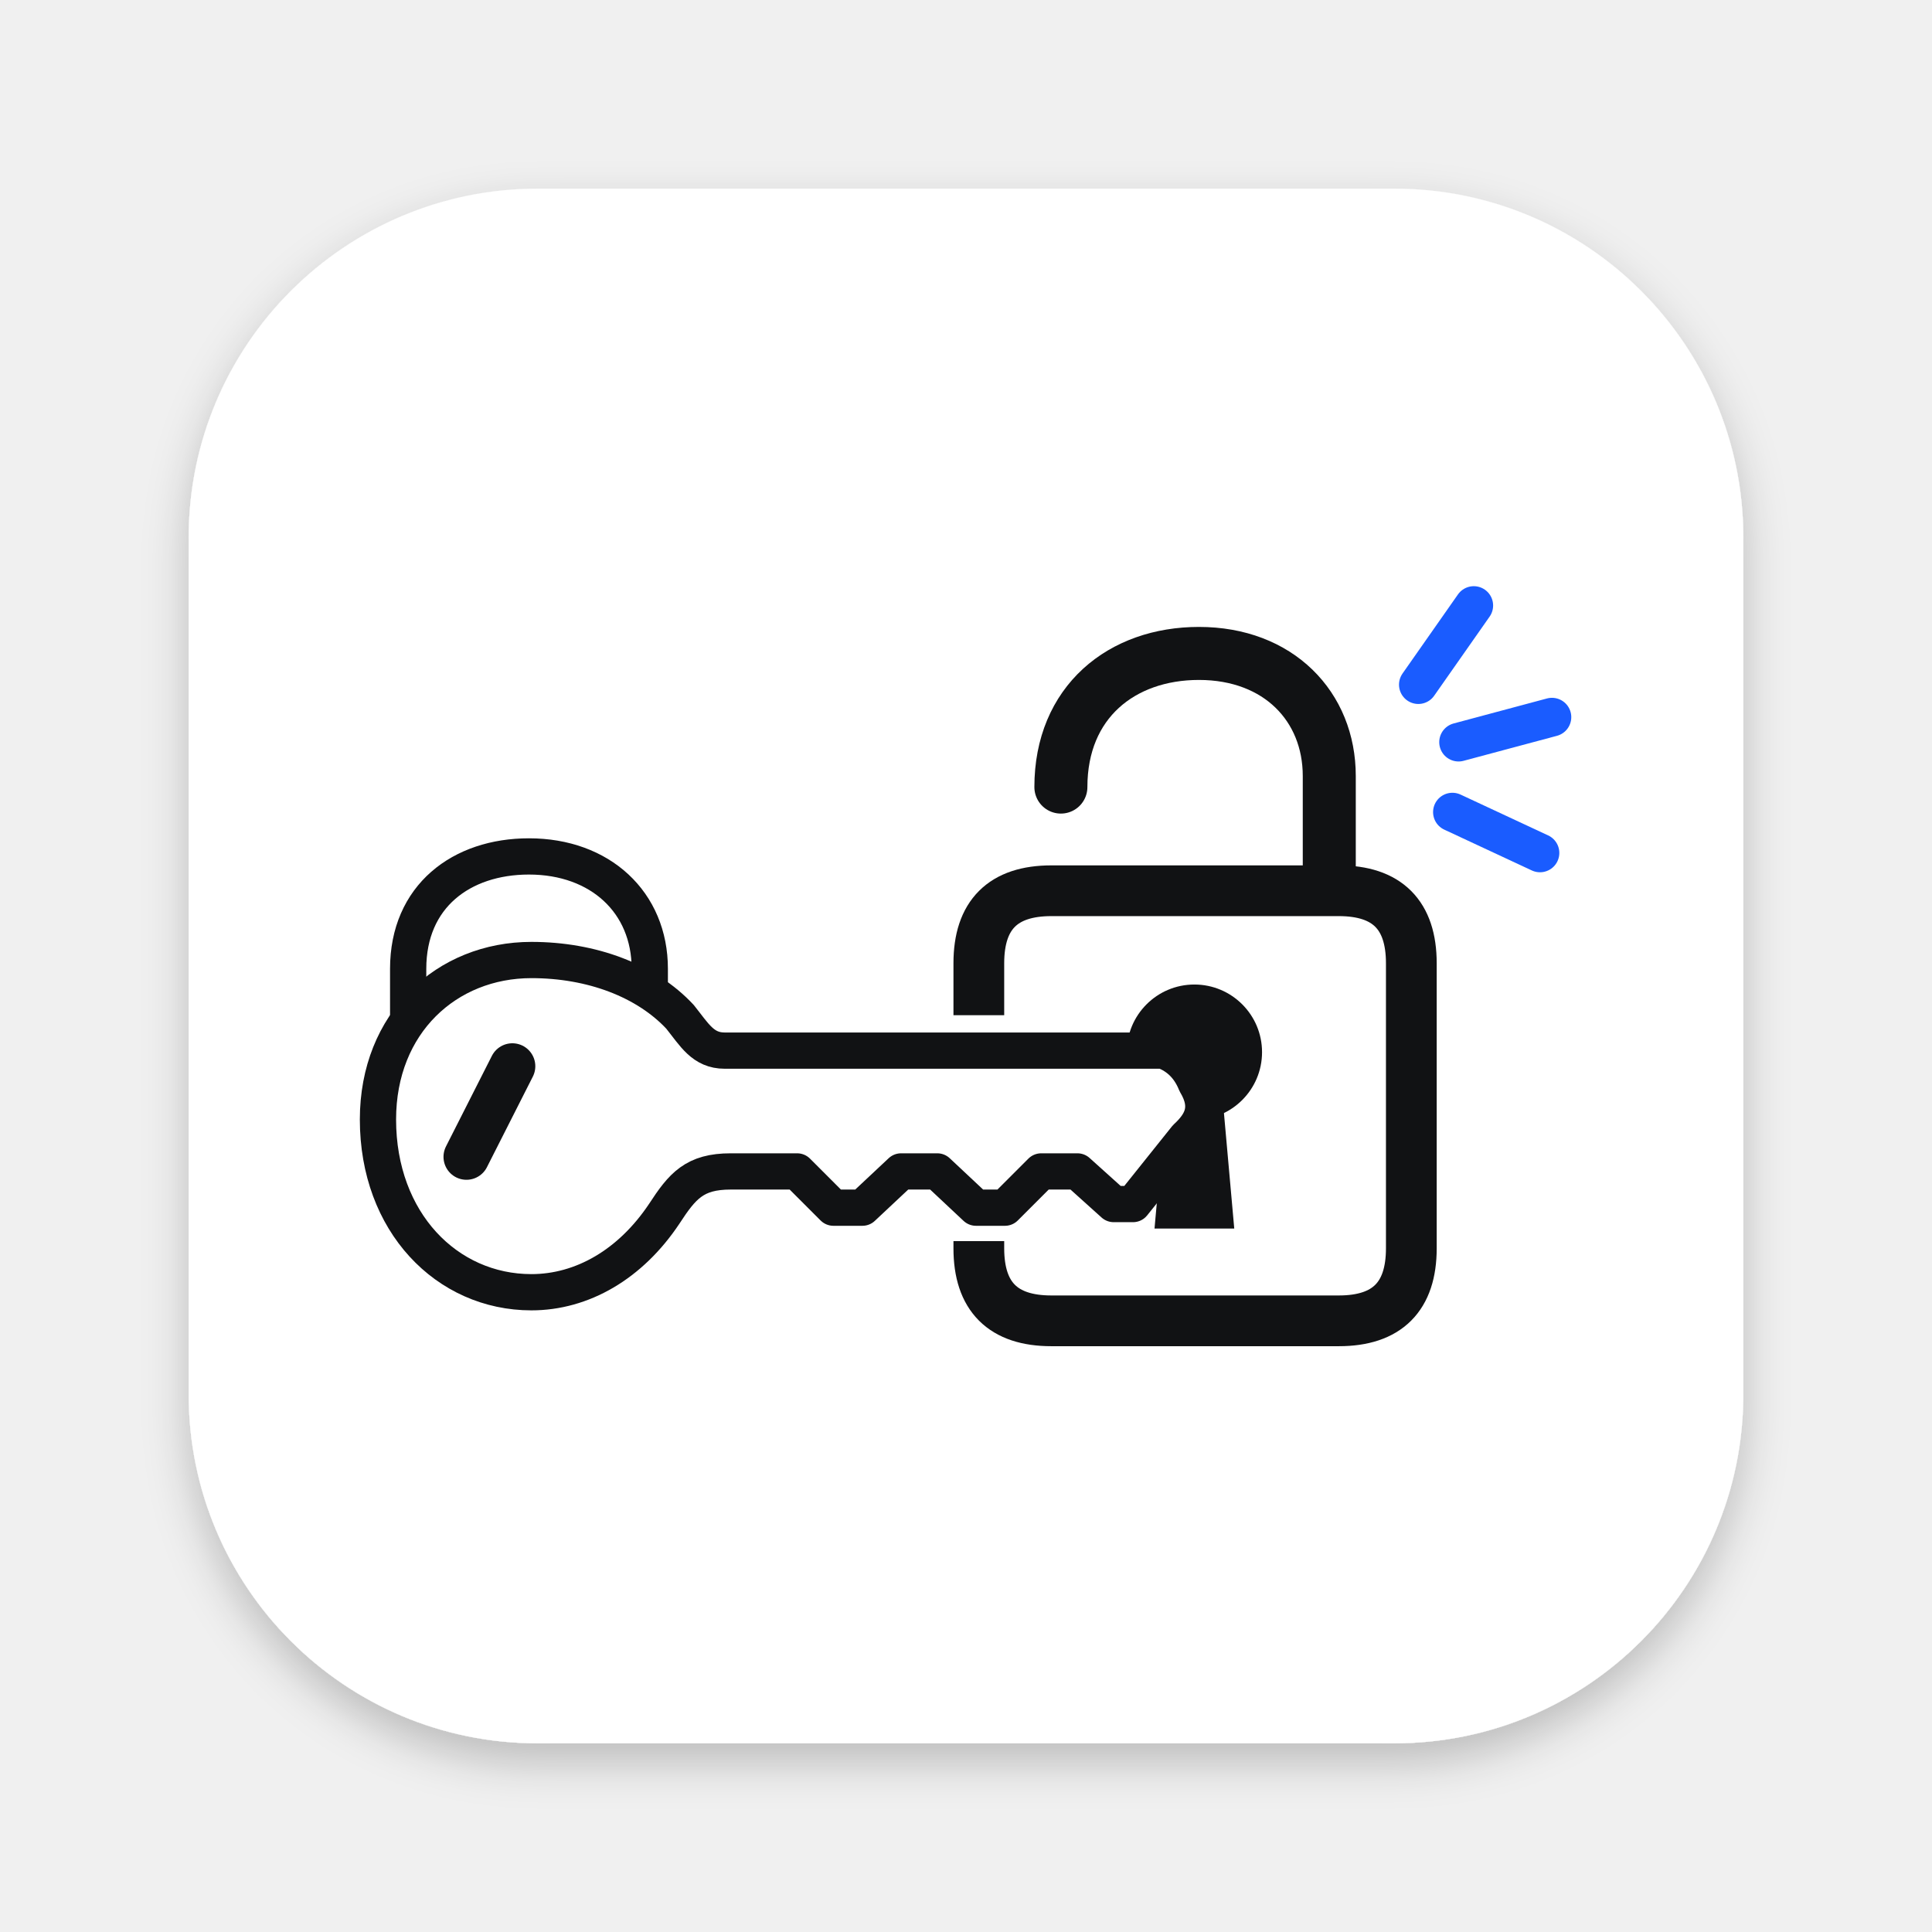
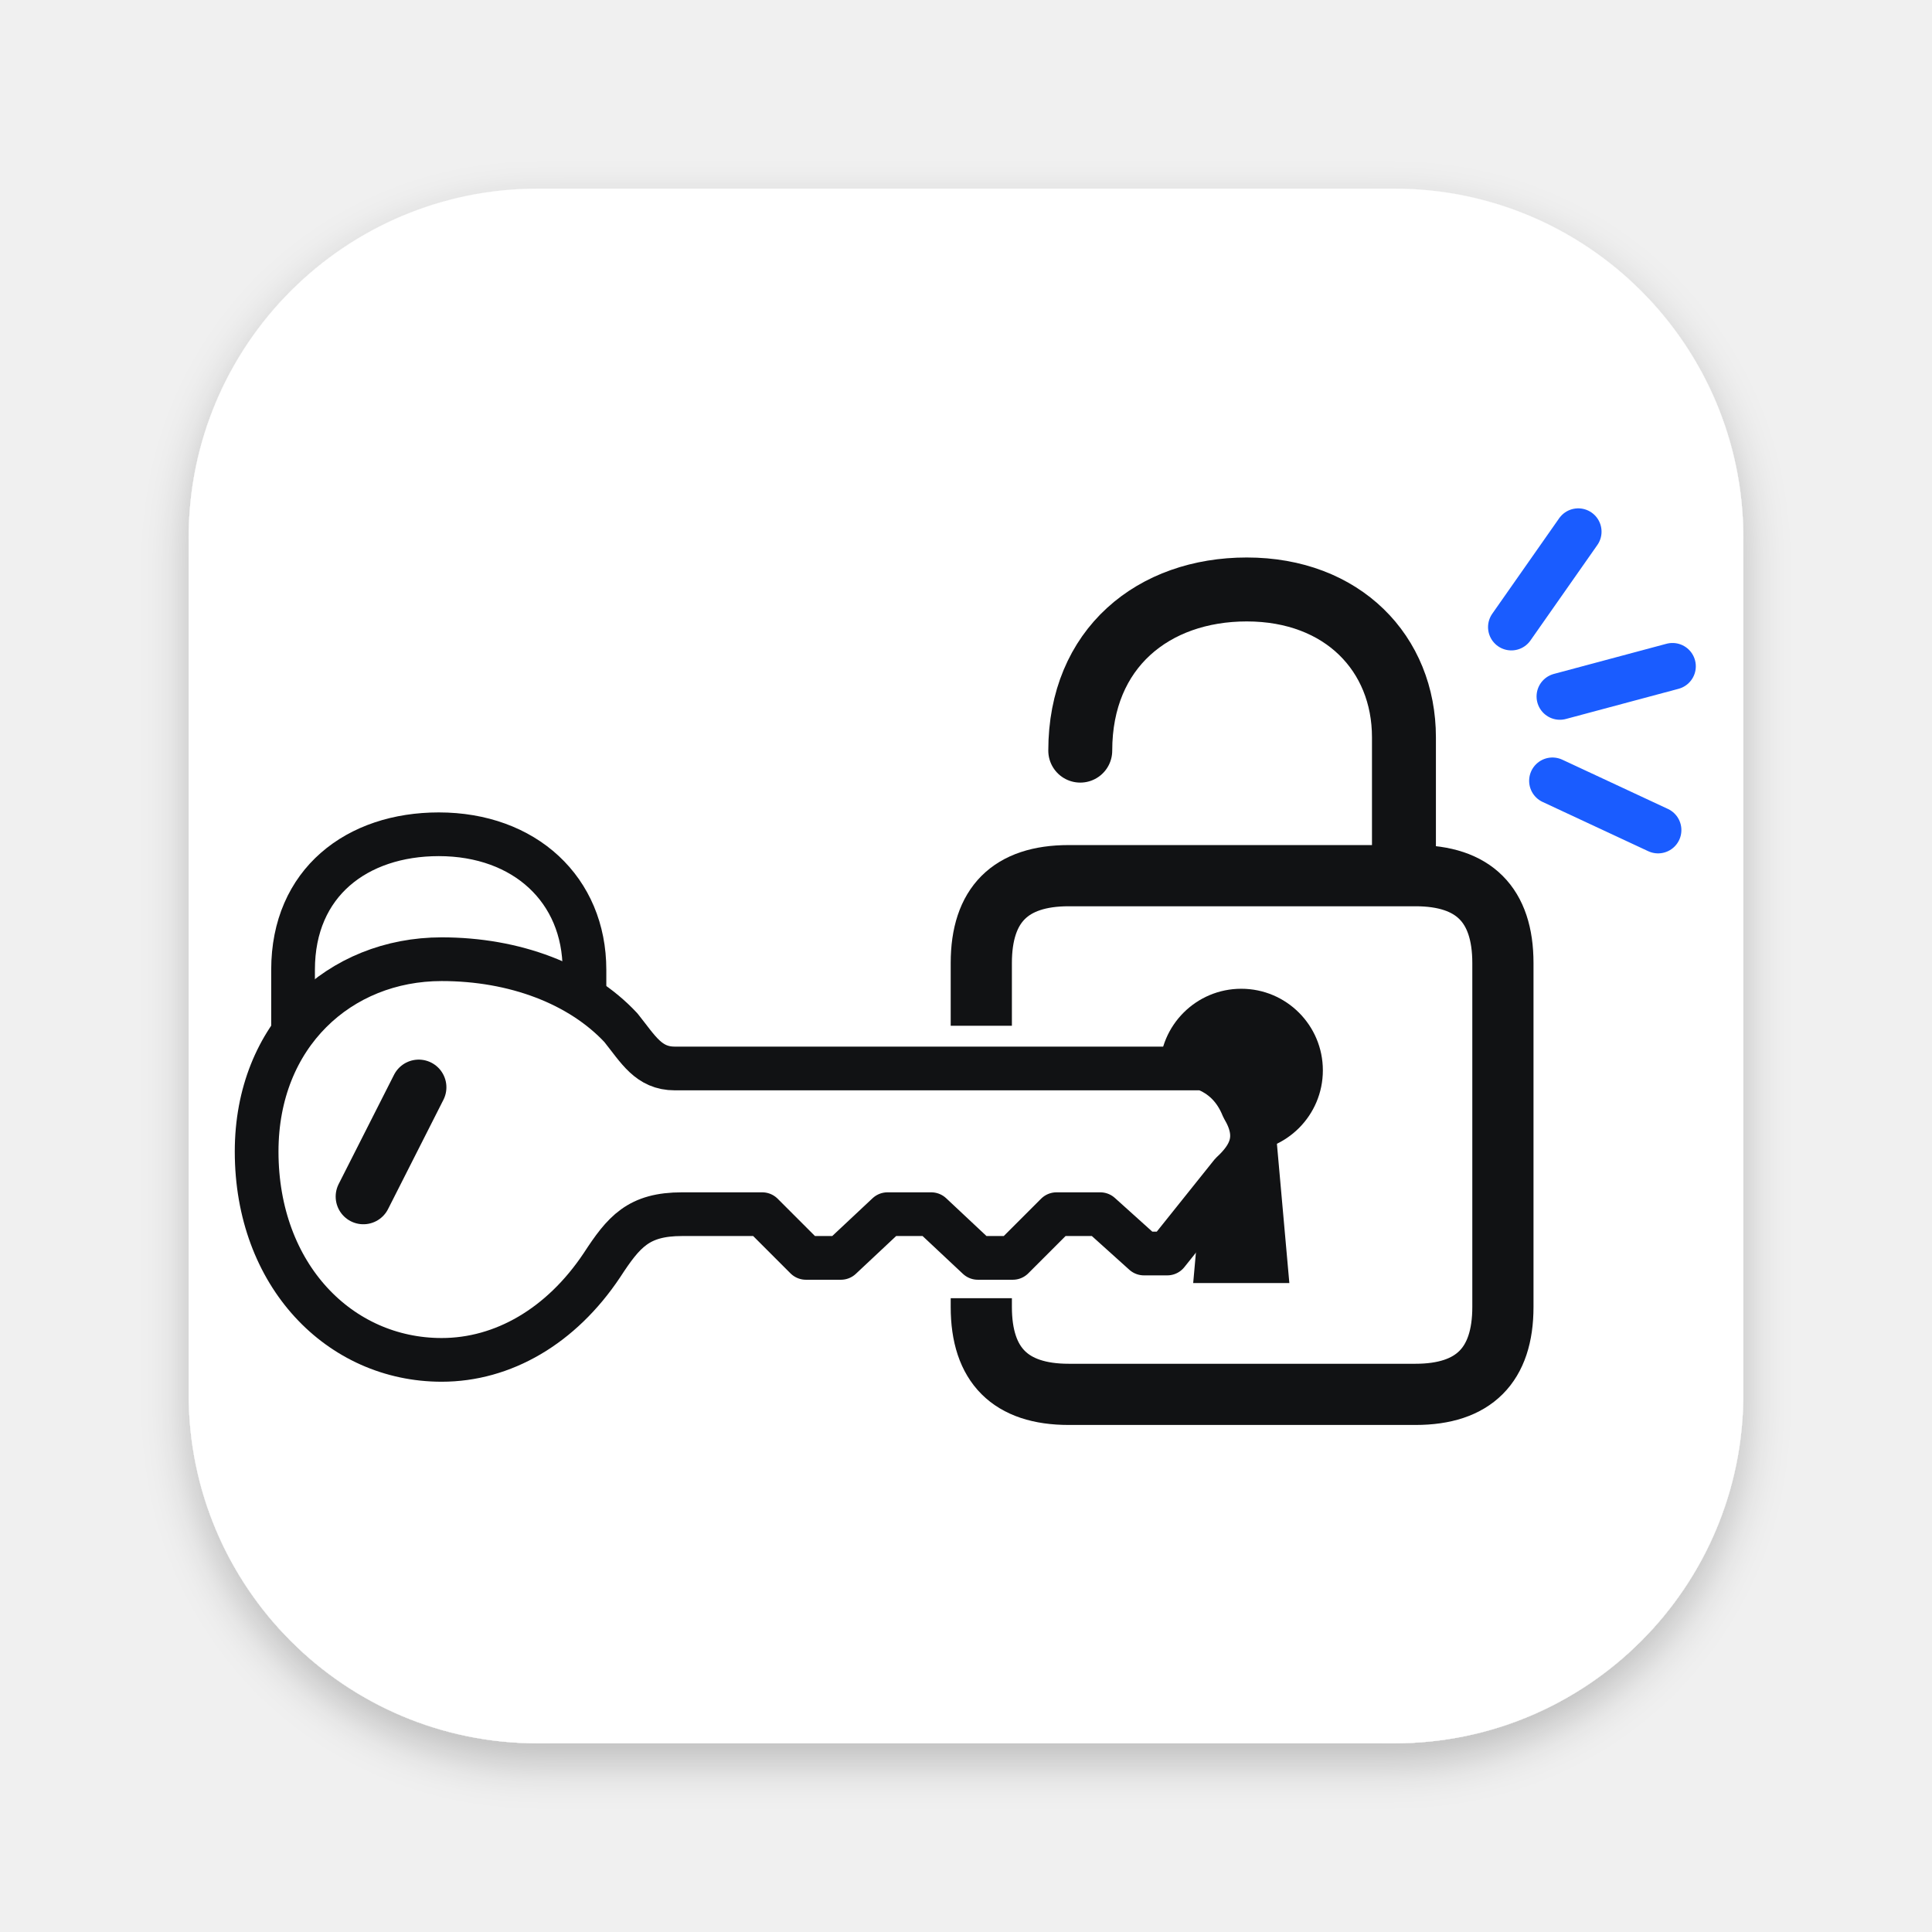
<svg xmlns="http://www.w3.org/2000/svg" width="1024" height="1024" viewBox="0 0 1024 1024">
  <defs>
    <filter id="sh" x="-10%" y="-10%" width="120%" height="125%">
      <feDropShadow dx="0" dy="10" stdDeviation="12" flood-color="#000" flood-opacity=".22" />
    </filter>
  </defs>
  <rect x="100" y="100" width="824" height="824" rx="185" fill="#ffffff" filter="url(#sh)" />
-   <svg x="100" y="100" width="824" height="824" viewBox="105.95 -80.14 1286.86 1286.86">
+   <svg x="100" y="100" width="824" height="824" viewBox="215.99 29.49 1067.02 1067.02">
    <g id="iconContent">
      <g transform="translate(0.0 1.515808) translate(939 399.5) rotate(0) scale(0.9142272) translate(-939 -399.5)">
        <g>
          <path d="M817.5 415 C817.5 338 872.5 294 942.5 294 C1014.5 294 1060.5 342 1060.5 405 V505" fill="none" stroke="#111214" stroke-width="48" stroke-linecap="round" />
        </g>
      </g>
      <g transform="translate(0 0) translate(939 679) rotate(0) scale(1) translate(-939 -679)">
        <g>
          <path d="M760 604 V561 Q760 501 820 501 H1058 Q1118 501 1118 561 V797 Q1118 857 1058 857 H820 Q760 857 760 797 V791" fill="none" stroke="#111214" stroke-width="42" stroke-linejoin="round" />
        </g>
      </g>
      <g transform="translate(-0.572876 0.6206665) translate(939 679) rotate(0) scale(1) translate(-939 -679)">
        <g>
          <g fill="#111214">
            <circle cx="939" cy="634" r="56" />
            <path d="M916 668 H962 L972 780 H906 Z" />
          </g>
        </g>
      </g>
      <g transform="translate(19.634 20.58923) translate(368 526) rotate(0) scale(1) translate(-368 -526)">
        <g>
          <path d="M268 600 V545 C268 485 312 452 368 452 C427 452 468 490 468 545 V600" fill="#ffffff" stroke="#111214" stroke-width="30" stroke-linejoin="round" />
        </g>
      </g>
      <g transform="translate(19.63428 0.3341675) translate(584.5897 695.5) rotate(0) scale(1) translate(-584.5897 -695.5)">
        <g>
          <path d="M530 633 L893 633 Q912 640 920 660 C932 680 925 693 912 705 L868 760 H852 L822 733 H792 L762 763 H738 L706 733 H676 L644 763 H620 L590 733 H535 C505 733 495 745 480 768 C452 810 412 833 370 833 C300 833 243 775 243 690 C243 610 300 558 370 558 C420 558 465 575 493 605 C505 620 512 633 530 633 Z" fill="#ffffff" stroke="#111214" stroke-width="30" stroke-linejoin="round" />
        </g>
      </g>
      <g transform="translate(13.88132 5.251709) translate(341 678.5) rotate(0) scale(1) translate(-341 -678.5)">
        <g>
          <path d="M360 641 L322 716" stroke="#111214" stroke-width="38" stroke-linecap="round" />
        </g>
      </g>
      <g transform="translate(0 0) translate(1179.1 367.3) rotate(0) scale(1) translate(-1179.1 -367.3)">
        <g>
          <g stroke="#1a5cff" stroke-width="32" stroke-linecap="round">
            <path d="M1123.8 330.4 L1169.7 264.9" />
            <path d="M1157.1 378 L1234.4 357.3" />
            <path d="M1152 435.9 L1224.5 469.7" />
          </g>
        </g>
      </g>
    </g>
  </svg>
</svg>
